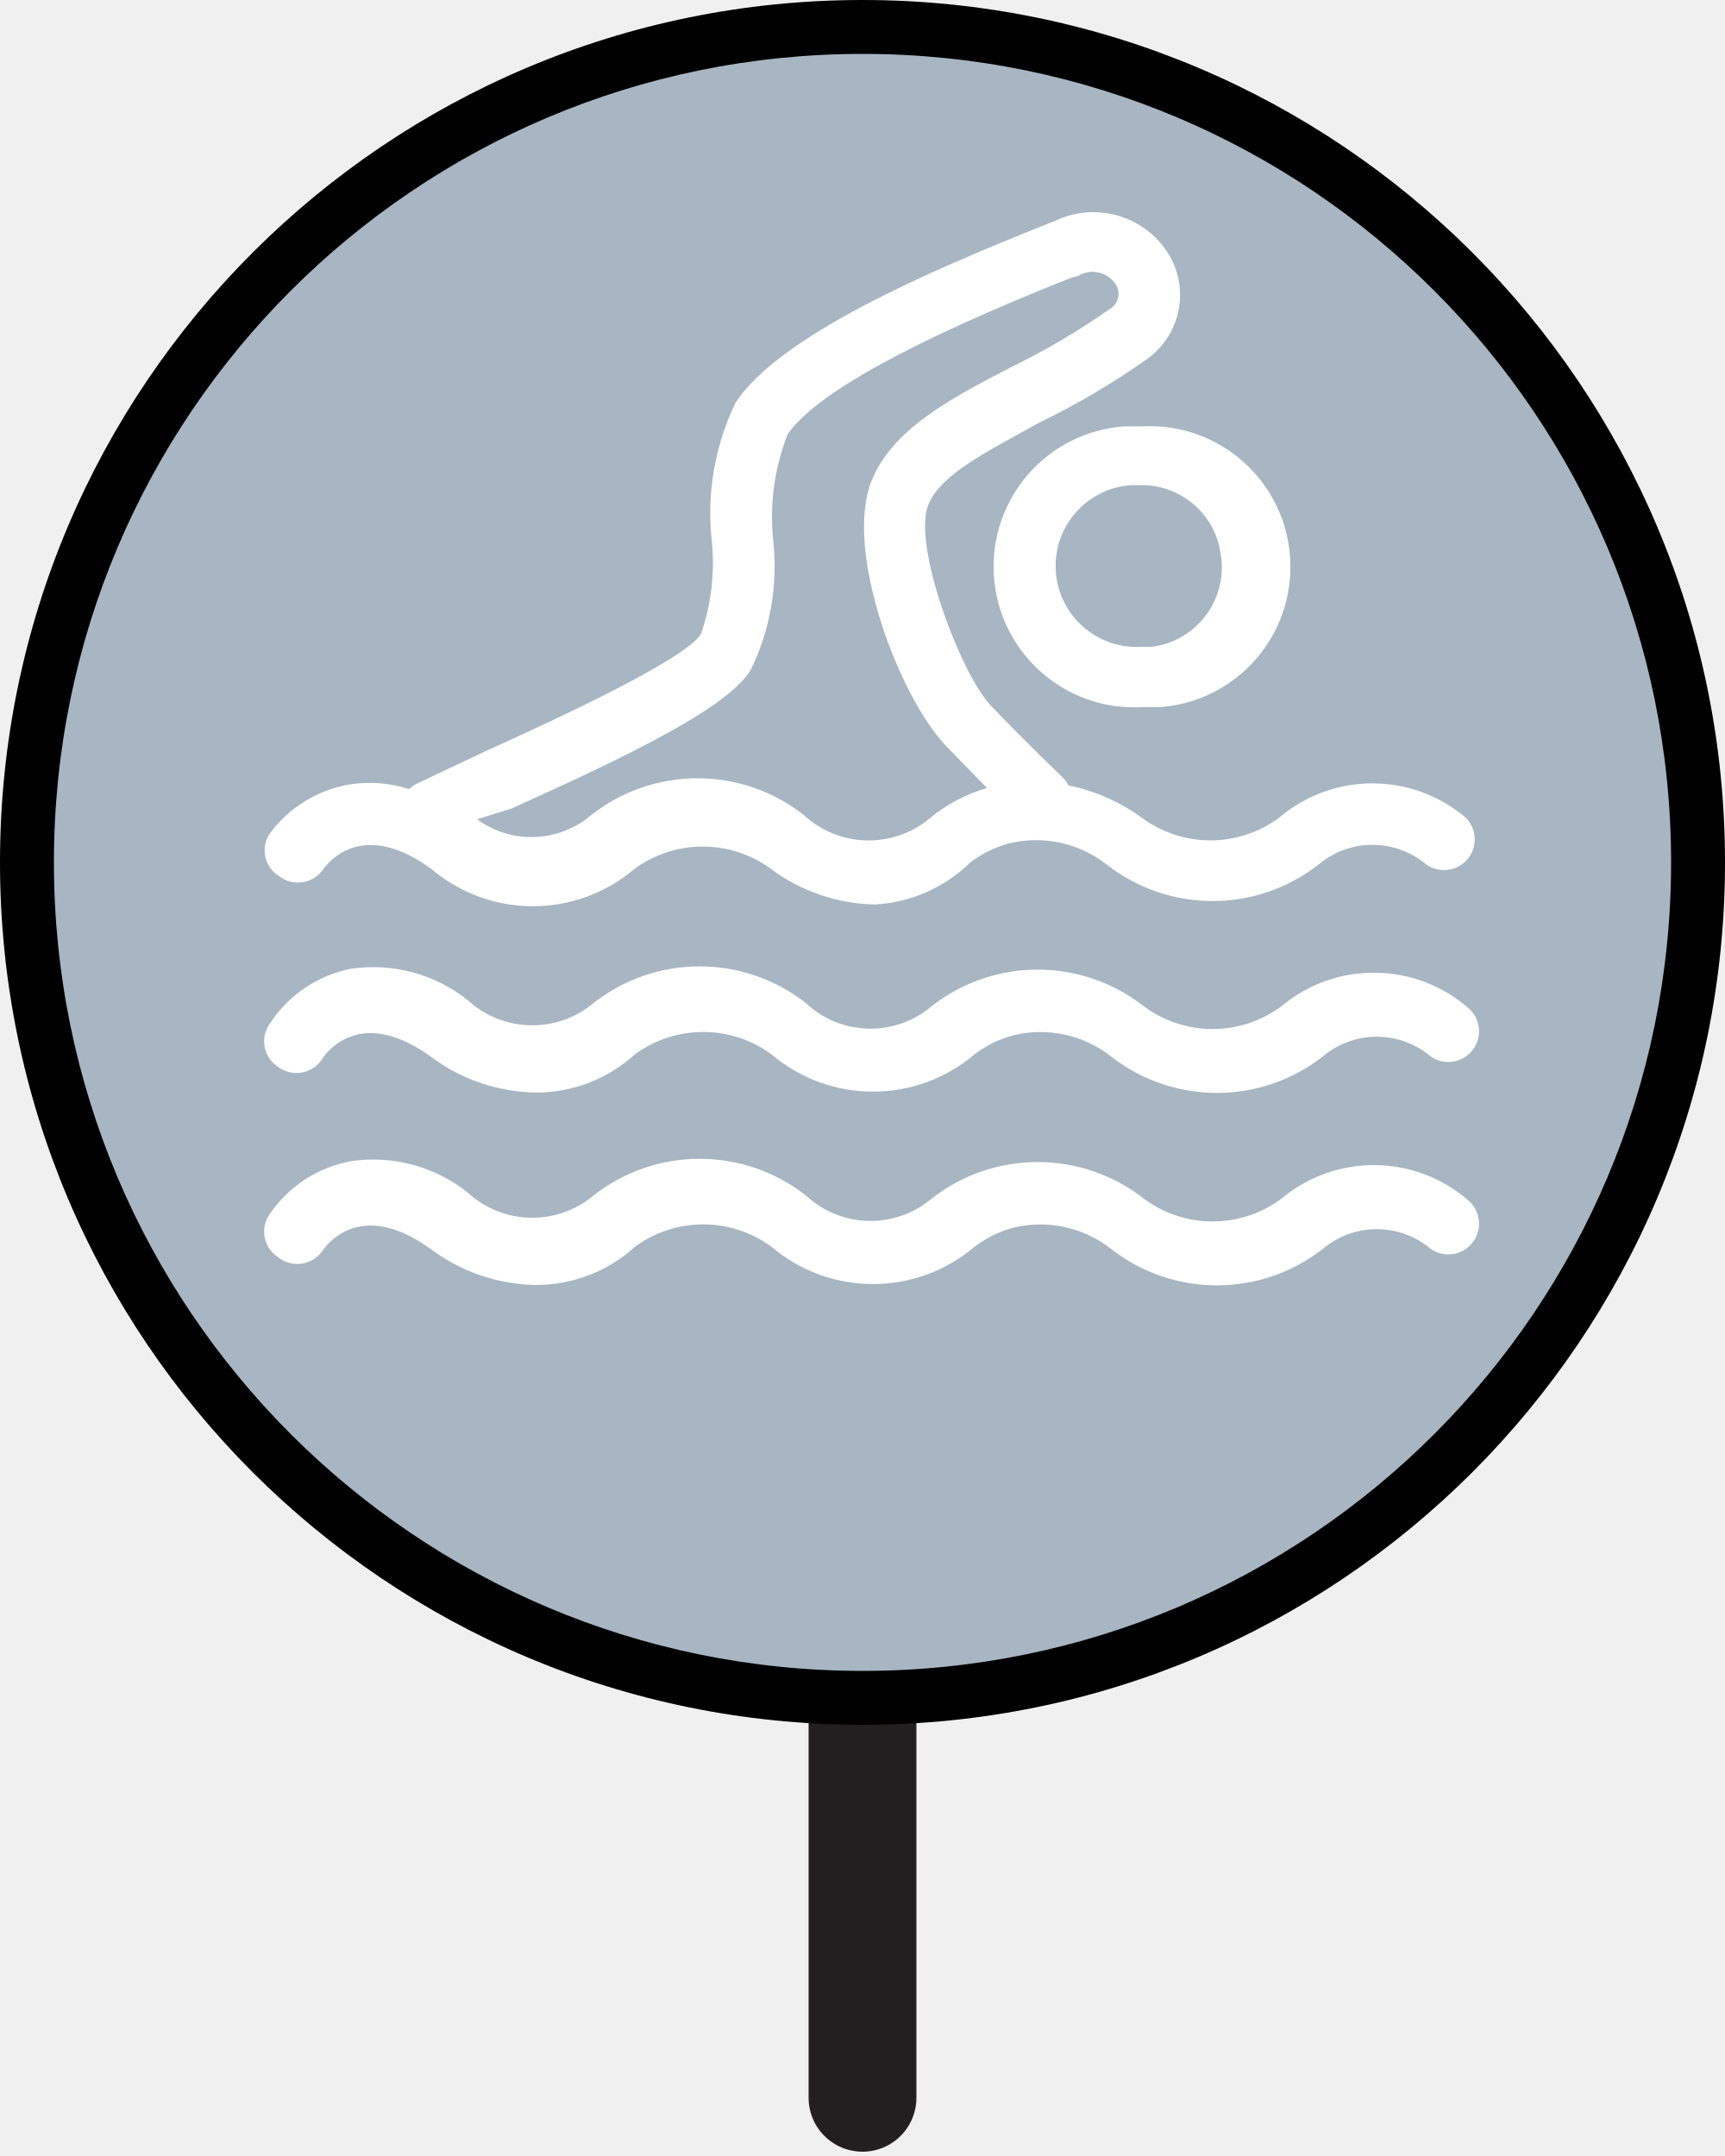
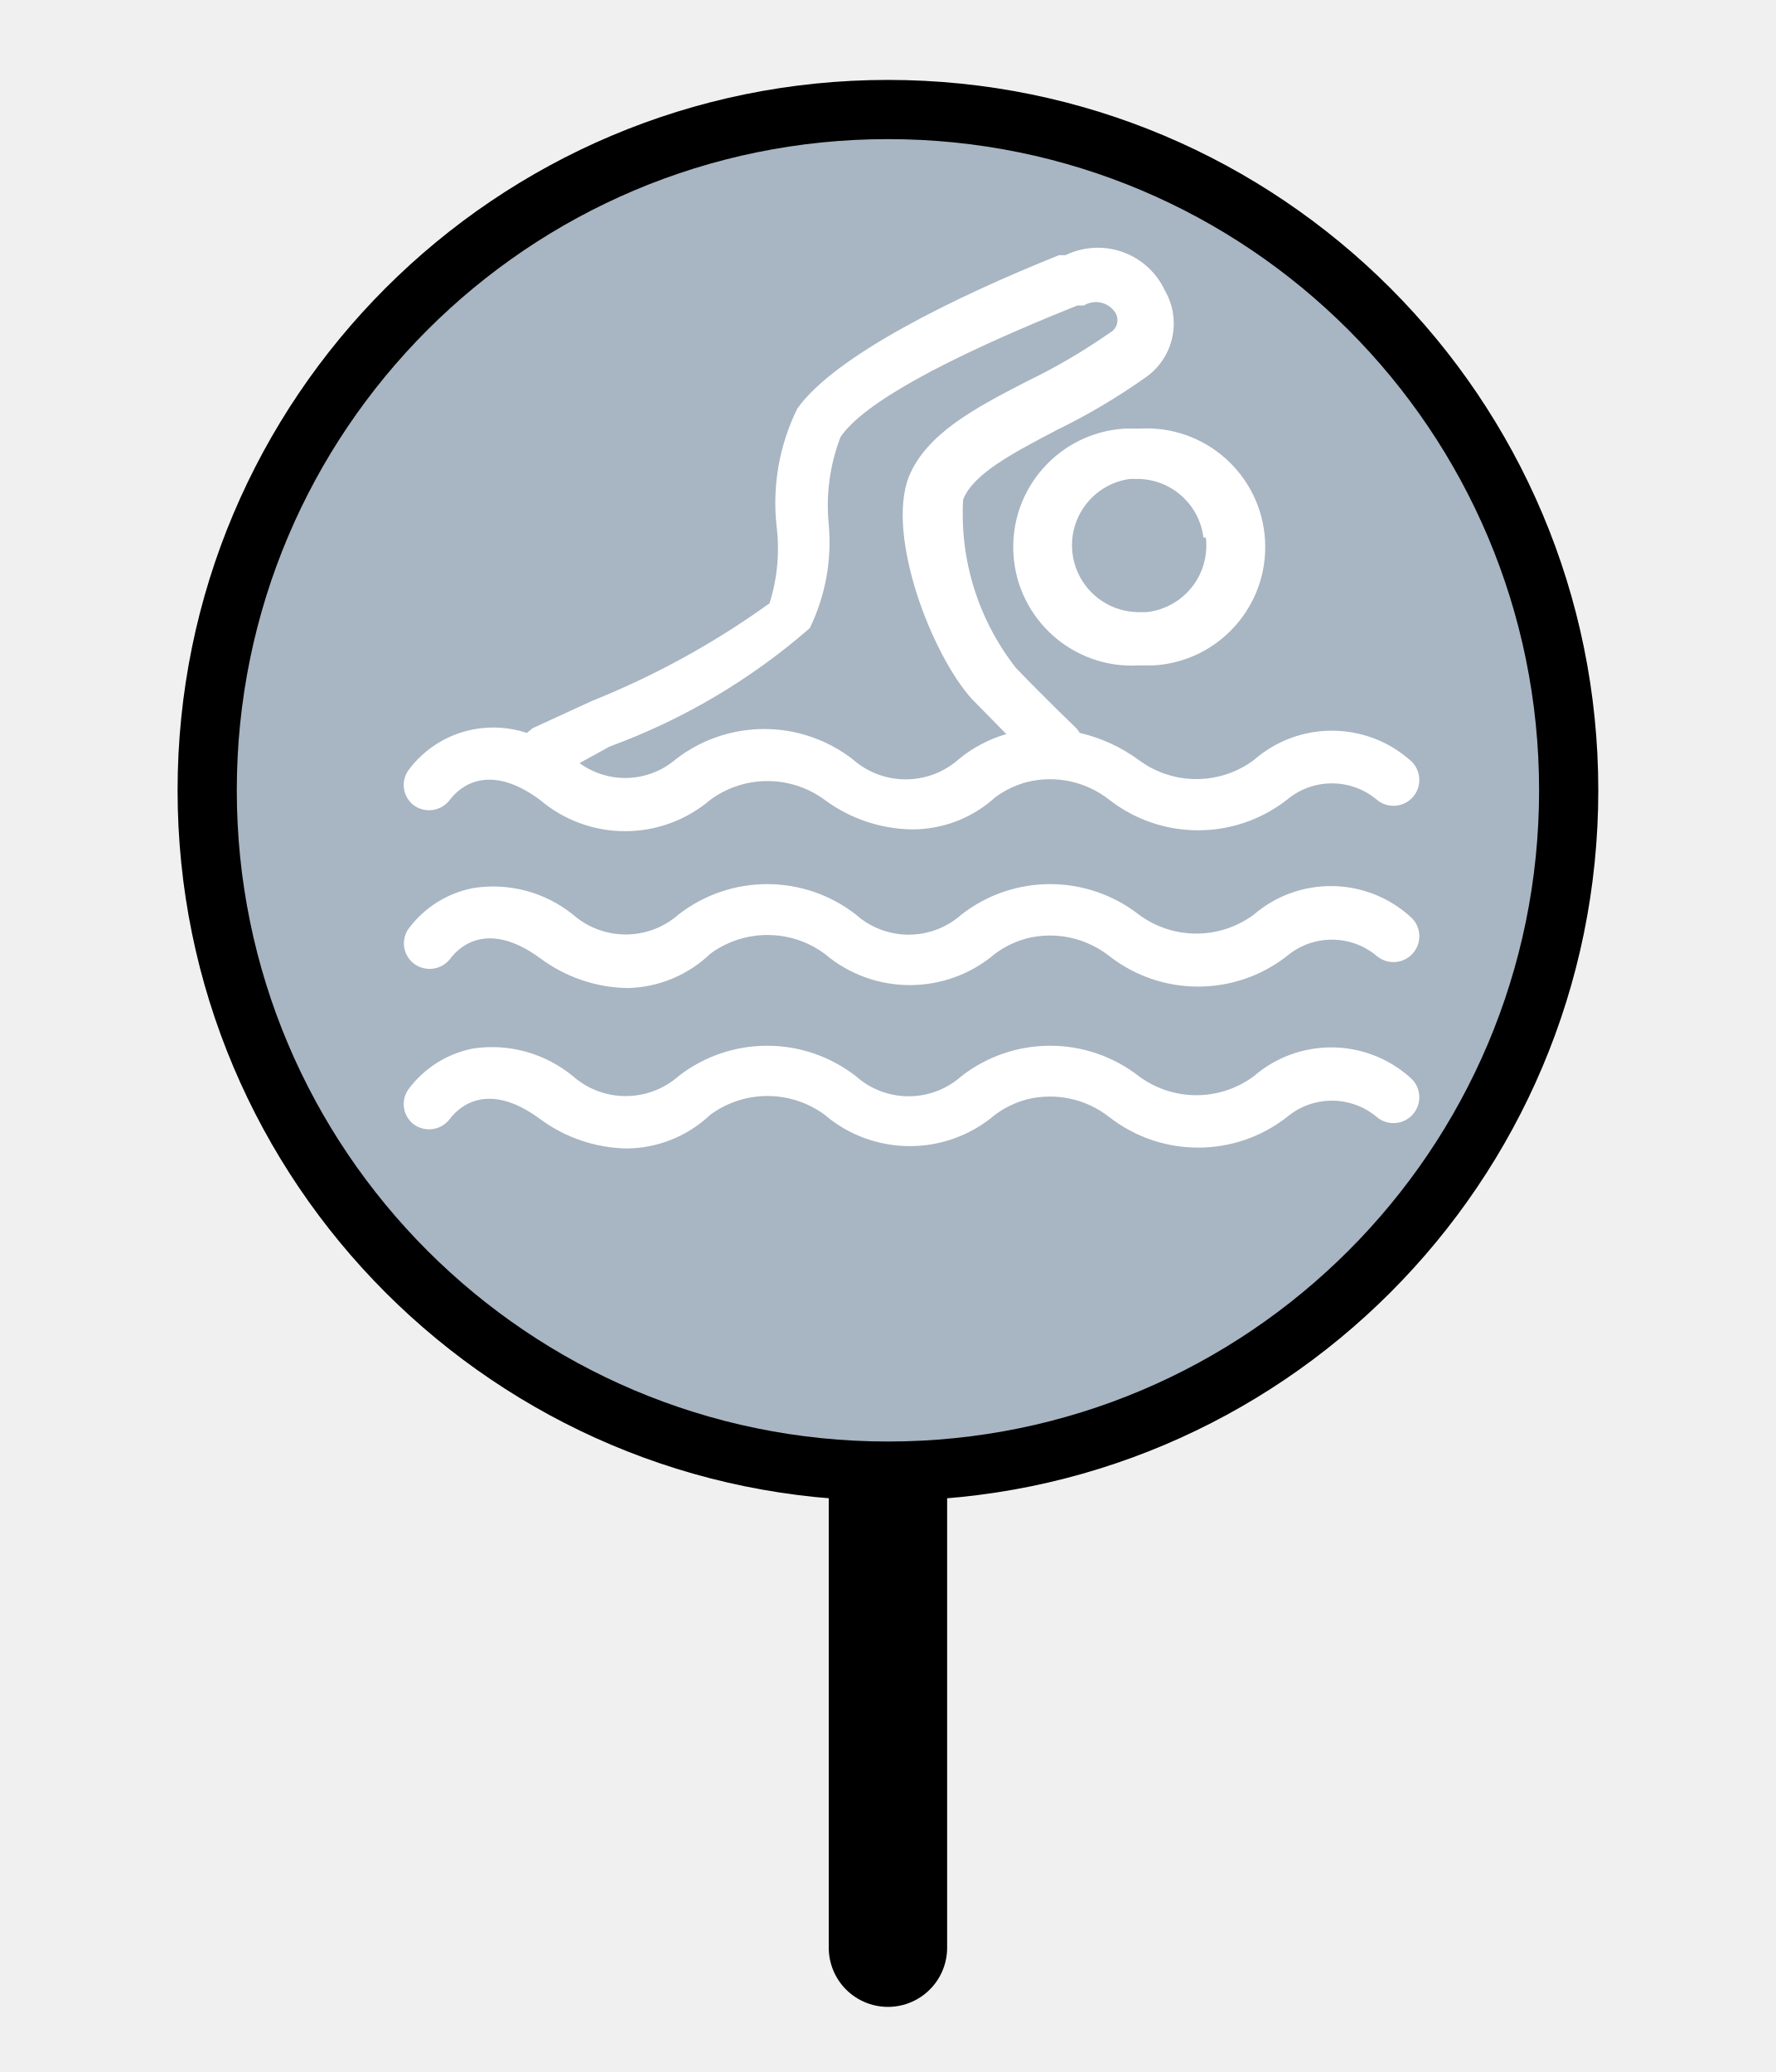
- <svg xmlns="http://www.w3.org/2000/svg" id="Layer_1" data-name="Layer 1" viewBox="0 0 32 40">
-   <line x1="16" y1="30.77" x2="16" y2="38.92" fill="none" stroke="#231f20" stroke-linecap="round" stroke-linejoin="round" stroke-width="2" />
-   <path d="M16,31.5A15.5,15.5,0,1,1,31.5,16,15.52,15.52,0,0,1,16,31.5Z" fill="#a8b5c2" />
-   <path d="M16,1A15,15,0,1,1,1,16,15,15,0,0,1,16,1m0-1A16,16,0,1,0,32,16,16,16,0,0,0,16,0Z" />
-   <path d="M20.86,7.91a2.61,2.61,0,0,0,.32,5.21l.33,0a2.61,2.61,0,0,0-.32-5.21Zm1.79,2.41A1.48,1.48,0,0,1,21.36,12h-.19A1.48,1.48,0,0,1,21,9h.19A1.48,1.48,0,0,1,22.65,10.32Z" fill="#fff" />
-   <path d="M5.17,16.25A.57.57,0,0,0,6,16.12c.12-.16.75-.91,2,0a2.91,2.91,0,0,0,3.77,0,2.14,2.14,0,0,1,2.53,0,3.33,3.33,0,0,0,1.93.66A2.73,2.73,0,0,0,18,16a2.08,2.08,0,0,1,.71-.35,2.12,2.12,0,0,1,1.82.39,3.19,3.19,0,0,0,3.93,0h0a1.55,1.55,0,0,1,2,0,.57.57,0,0,0,.73-.87,2.67,2.67,0,0,0-3.46,0h0a2.14,2.14,0,0,1-2.55,0,3.57,3.57,0,0,0-1.36-.6.56.56,0,0,0-.1-.14s-.77-.74-1.34-1.34-1.46-3-1.16-3.72c.22-.57,1.11-1,2.06-1.53a14.06,14.06,0,0,0,2-1.18,1.46,1.46,0,0,0,.42-1.91,1.64,1.64,0,0,0-2.11-.66l-.15.06c-2.26.9-5,2.09-5.8,3.33A4.72,4.72,0,0,0,13.2,10,4,4,0,0,1,13,11.77c-.33.49-2.7,1.58-4,2.17l-1.27.6a.55.55,0,0,0-.14.1,2.38,2.38,0,0,0-1.14-.08A2.33,2.33,0,0,0,5,15.47.56.56,0,0,0,5.17,16.25ZM9.49,15c2.22-1,4-1.87,4.43-2.56A4.35,4.35,0,0,0,14.34,10a4.22,4.22,0,0,1,.27-1.94c.5-.74,2.27-1.72,5.27-2.91L20,5.12a.51.51,0,0,1,.7.16.32.32,0,0,1-.11.45,13.23,13.23,0,0,1-1.83,1.08c-1.14.59-2.22,1.16-2.6,2.13-.5,1.3.52,4,1.4,4.91l.75.77a2.93,2.93,0,0,0-1.06.56l0,0a1.77,1.77,0,0,1-2.34-.06,3.19,3.19,0,0,0-3.94,0l0,0a1.71,1.71,0,0,1-2.12.08Z" fill="#fff" />
-   <path d="M23.77,18.67h0a2.14,2.14,0,0,1-2.55,0,3.19,3.19,0,0,0-3.94,0l0,0a1.75,1.75,0,0,1-2.33-.06,3.19,3.19,0,0,0-3.94,0l0,0a1.77,1.77,0,0,1-2.34-.06,2.82,2.82,0,0,0-2.14-.58A2.33,2.33,0,0,0,5,19a.56.56,0,0,0,.14.78A.57.57,0,0,0,6,19.61c.12-.16.75-.91,2,0a3.33,3.33,0,0,0,1.93.66,2.72,2.72,0,0,0,1.85-.71,2.14,2.14,0,0,1,2.53,0,2.91,2.91,0,0,0,3.77,0,2.08,2.08,0,0,1,.71-.35,2.12,2.12,0,0,1,1.82.39,3.19,3.19,0,0,0,3.93,0h0a1.55,1.55,0,0,1,2,0,.57.57,0,0,0,.73-.87A2.67,2.67,0,0,0,23.77,18.67Z" fill="#fff" />
-   <path d="M23.77,22.24h0a2.14,2.14,0,0,1-2.55,0,3.19,3.19,0,0,0-3.94,0l0,0a1.76,1.76,0,0,1-2.33-.06,3.19,3.19,0,0,0-3.94,0l0,0a1.77,1.77,0,0,1-2.34-.06,2.82,2.82,0,0,0-2.14-.58A2.33,2.33,0,0,0,5,22.53a.56.56,0,0,0,.14.78A.57.57,0,0,0,6,23.18c.12-.16.75-.91,2,0a3.33,3.33,0,0,0,1.93.66,2.72,2.72,0,0,0,1.85-.71,2.14,2.14,0,0,1,2.53,0,2.91,2.91,0,0,0,3.77,0,2.08,2.08,0,0,1,.71-.35,2.12,2.12,0,0,1,1.82.39,3.19,3.19,0,0,0,3.93,0h0a1.55,1.55,0,0,1,2,0,.57.57,0,0,0,.73-.87A2.67,2.67,0,0,0,23.77,22.24Z" fill="#fff" />
+ <svg xmlns="http://www.w3.org/2000/svg" id="Layer_1" data-name="Layer 1" viewBox="0 0 30 35">
+   <g id="suomenomakoti">
+     <line x1="15" y1="11.1" x2="15" y2="32.9" fill="none" stroke="#000" stroke-linecap="round" stroke-linejoin="round" stroke-width="2" />
+     <path d="M15,24.85a11.5,11.5,0,1,1,11.5-11.5A11.51,11.51,0,0,1,15,24.85Z" fill="#a8b5c2" />
+     <path d="M15,2.35a11,11,0,1,1-11,11,11,11,0,0,1,11-11m0-1a12,12,0,1,0,12,12,12,12,0,0,0-12-12Z" />
+     <path d="M19,7.24a2,2,0,0,0,.24,4l.25,0a2,2,0,0,0-.24-4Zm1.37,1.84a1.13,1.13,0,0,1-1,1.26h-.14a1.13,1.13,0,0,1-.14-2.25h.14A1.13,1.13,0,0,1,20.33,9.08Z" fill="#fff" />
+     <path d="M7,13.61a.44.44,0,0,0,.6-.1c.09-.12.57-.7,1.52,0a2.22,2.22,0,0,0,2.88,0,1.63,1.63,0,0,1,1.93,0,2.54,2.54,0,0,0,1.47.5,2.08,2.08,0,0,0,1.41-.54,1.59,1.59,0,0,1,.54-.26,1.62,1.62,0,0,1,1.39.3,2.44,2.44,0,0,0,3,0h0a1.18,1.18,0,0,1,1.52,0,.43.43,0,0,0,.56-.67,2,2,0,0,0-2.64,0h0a1.63,1.63,0,0,1-1.94,0,2.73,2.73,0,0,0-1-.46.43.43,0,0,0-.08-.1s-.59-.57-1-1a4.22,4.22,0,0,1-.89-2.84c.17-.44.85-.79,1.57-1.17a10.73,10.73,0,0,0,1.52-.9,1.11,1.11,0,0,0,.32-1.46A1.25,1.25,0,0,0,18,4.31l-.11,0C16.17,5,14.11,6,13.47,6.9a3.6,3.6,0,0,0-.35,2A3.07,3.07,0,0,1,13,10.19a14.08,14.08,0,0,1-3,1.65l-1,.46-.1.08A1.81,1.81,0,0,0,8,12.32a1.78,1.78,0,0,0-1.1.69A.43.43,0,0,0,7,13.61Zm3.3-1a10.78,10.78,0,0,0,3.38-2A3.32,3.32,0,0,0,14,8.86a3.22,3.22,0,0,1,.2-1.48c.38-.56,1.73-1.31,4-2.22l.11,0a.39.39,0,0,1,.53.12.24.24,0,0,1-.09.34,10.1,10.1,0,0,1-1.4.82c-.87.45-1.7.88-2,1.62-.38,1,.39,3,1.07,3.75l.58.59a2.24,2.24,0,0,0-.81.43l0,0a1.35,1.35,0,0,1-1.78,0,2.44,2.44,0,0,0-3,0l0,0a1.31,1.31,0,0,1-1.62.06Z" fill="#fff" />
+     <path d="M21.18,15.45h0a1.63,1.63,0,0,1-1.94,0,2.44,2.44,0,0,0-3,0l0,0a1.34,1.34,0,0,1-1.78,0,2.44,2.44,0,0,0-3,0l0,0a1.35,1.35,0,0,1-1.78,0A2.15,2.15,0,0,0,8,15a1.78,1.78,0,0,0-1.1.69.43.43,0,0,0,.11.6.44.44,0,0,0,.6-.1c.09-.12.57-.7,1.52,0a2.54,2.54,0,0,0,1.47.5A2.08,2.08,0,0,0,12,16.11a1.63,1.63,0,0,1,1.93,0,2.22,2.22,0,0,0,2.88,0,1.59,1.59,0,0,1,.54-.26,1.62,1.62,0,0,1,1.39.3,2.44,2.44,0,0,0,3,0h0a1.18,1.18,0,0,1,1.52,0,.43.43,0,0,0,.56-.67A2,2,0,0,0,21.18,15.45Z" fill="#fff" />
+     <path d="M21.18,18.18h0a1.63,1.63,0,0,1-1.94,0,2.44,2.44,0,0,0-3,0l0,0a1.34,1.34,0,0,1-1.78,0,2.44,2.44,0,0,0-3,0l0,0a1.35,1.35,0,0,1-1.78,0A2.15,2.15,0,0,0,8,17.71a1.78,1.78,0,0,0-1.1.69A.43.43,0,0,0,7,19a.44.44,0,0,0,.6-.1c.09-.12.57-.7,1.52,0a2.54,2.54,0,0,0,1.47.5A2.08,2.08,0,0,0,12,18.83a1.63,1.63,0,0,1,1.93,0,2.22,2.22,0,0,0,2.88,0,1.59,1.59,0,0,1,.54-.26,1.62,1.62,0,0,1,1.39.3,2.44,2.44,0,0,0,3,0h0a1.18,1.18,0,0,1,1.52,0,.43.43,0,0,0,.56-.67A2,2,0,0,0,21.18,18.18Z" fill="#fff" />
+   </g>
</svg>
